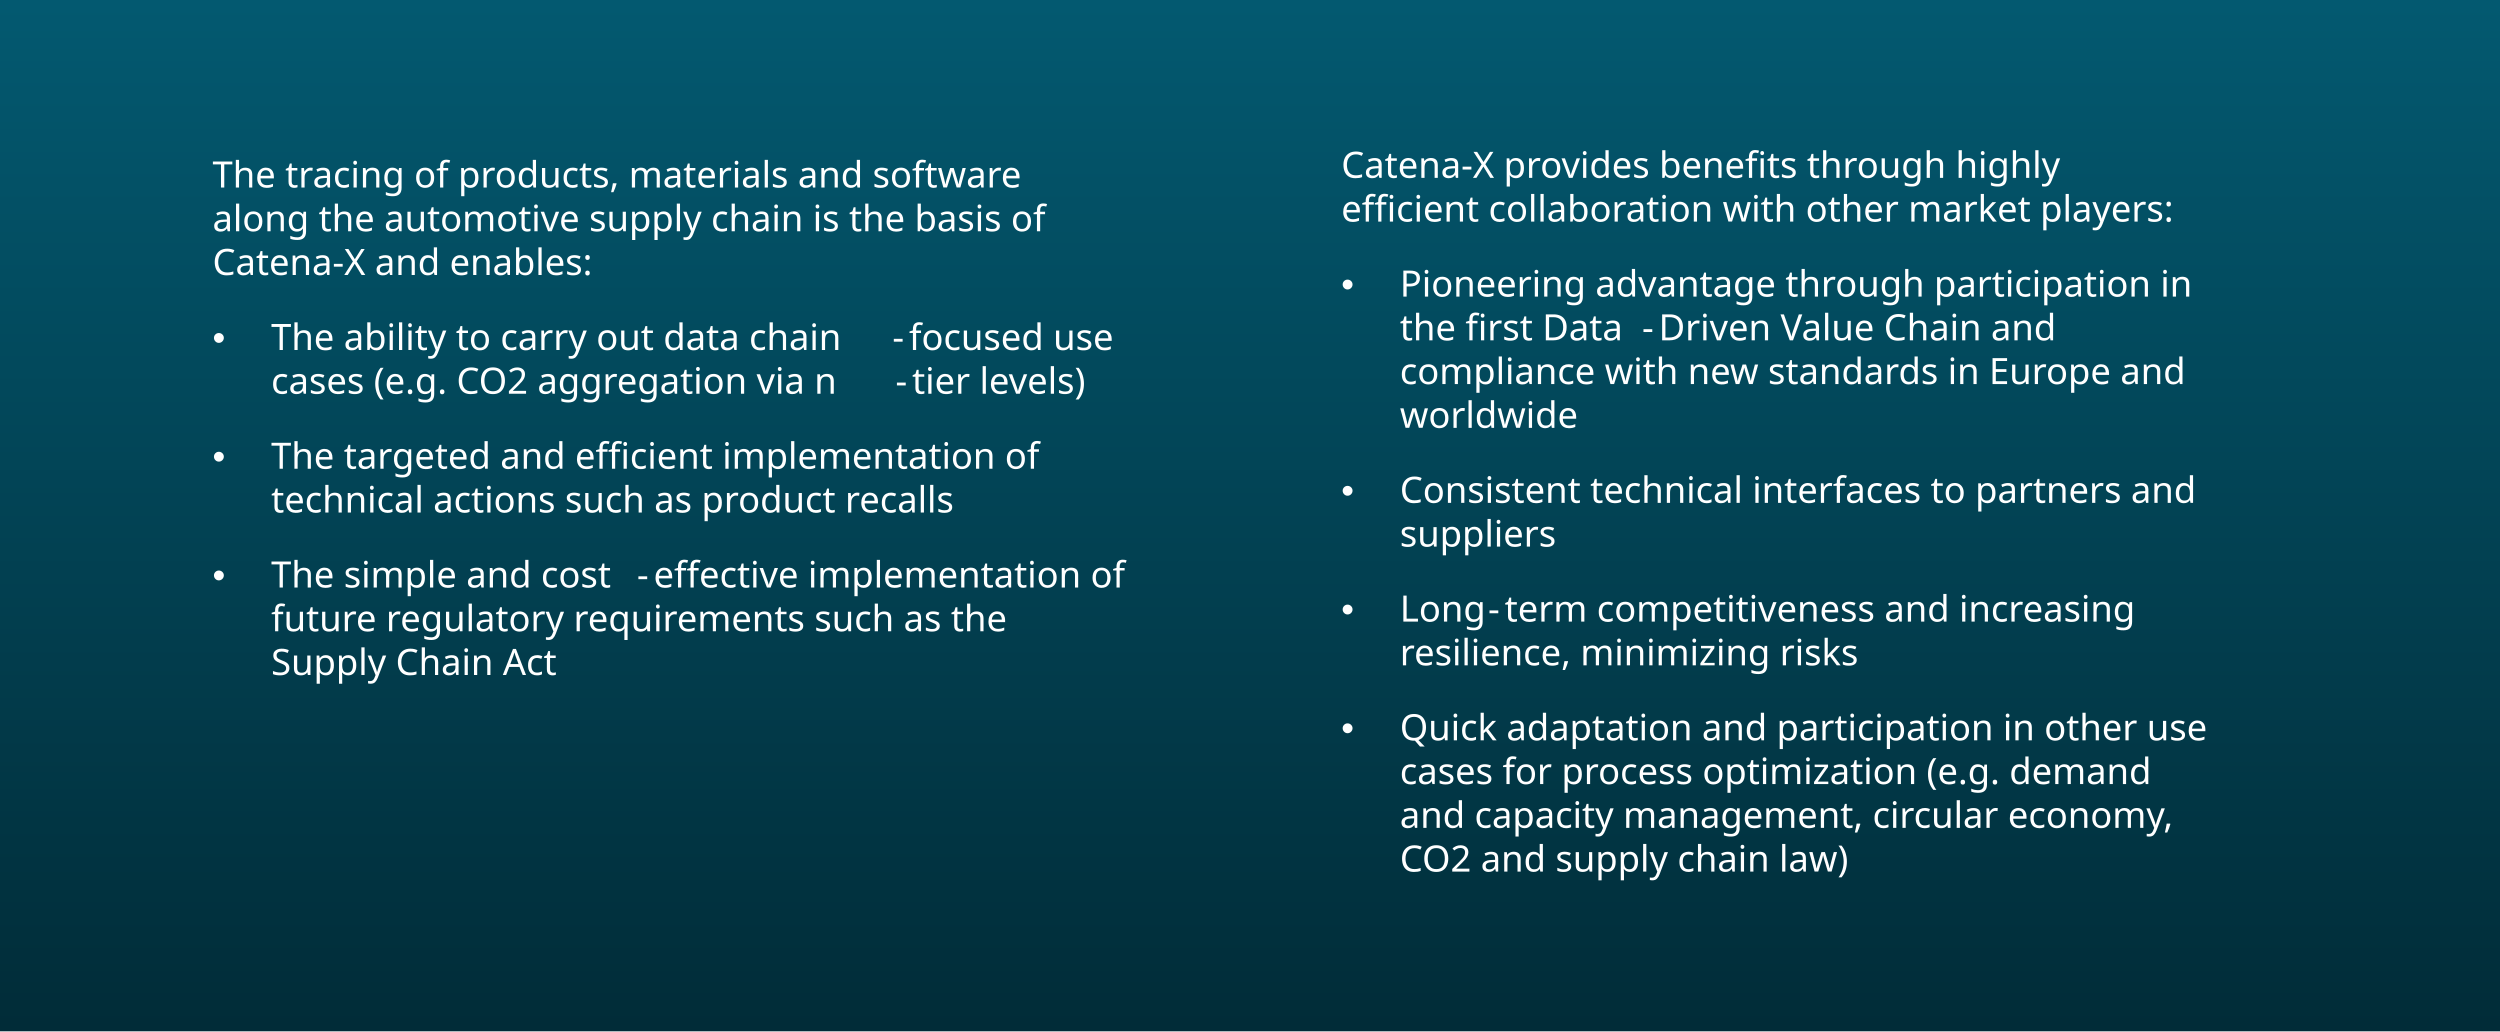
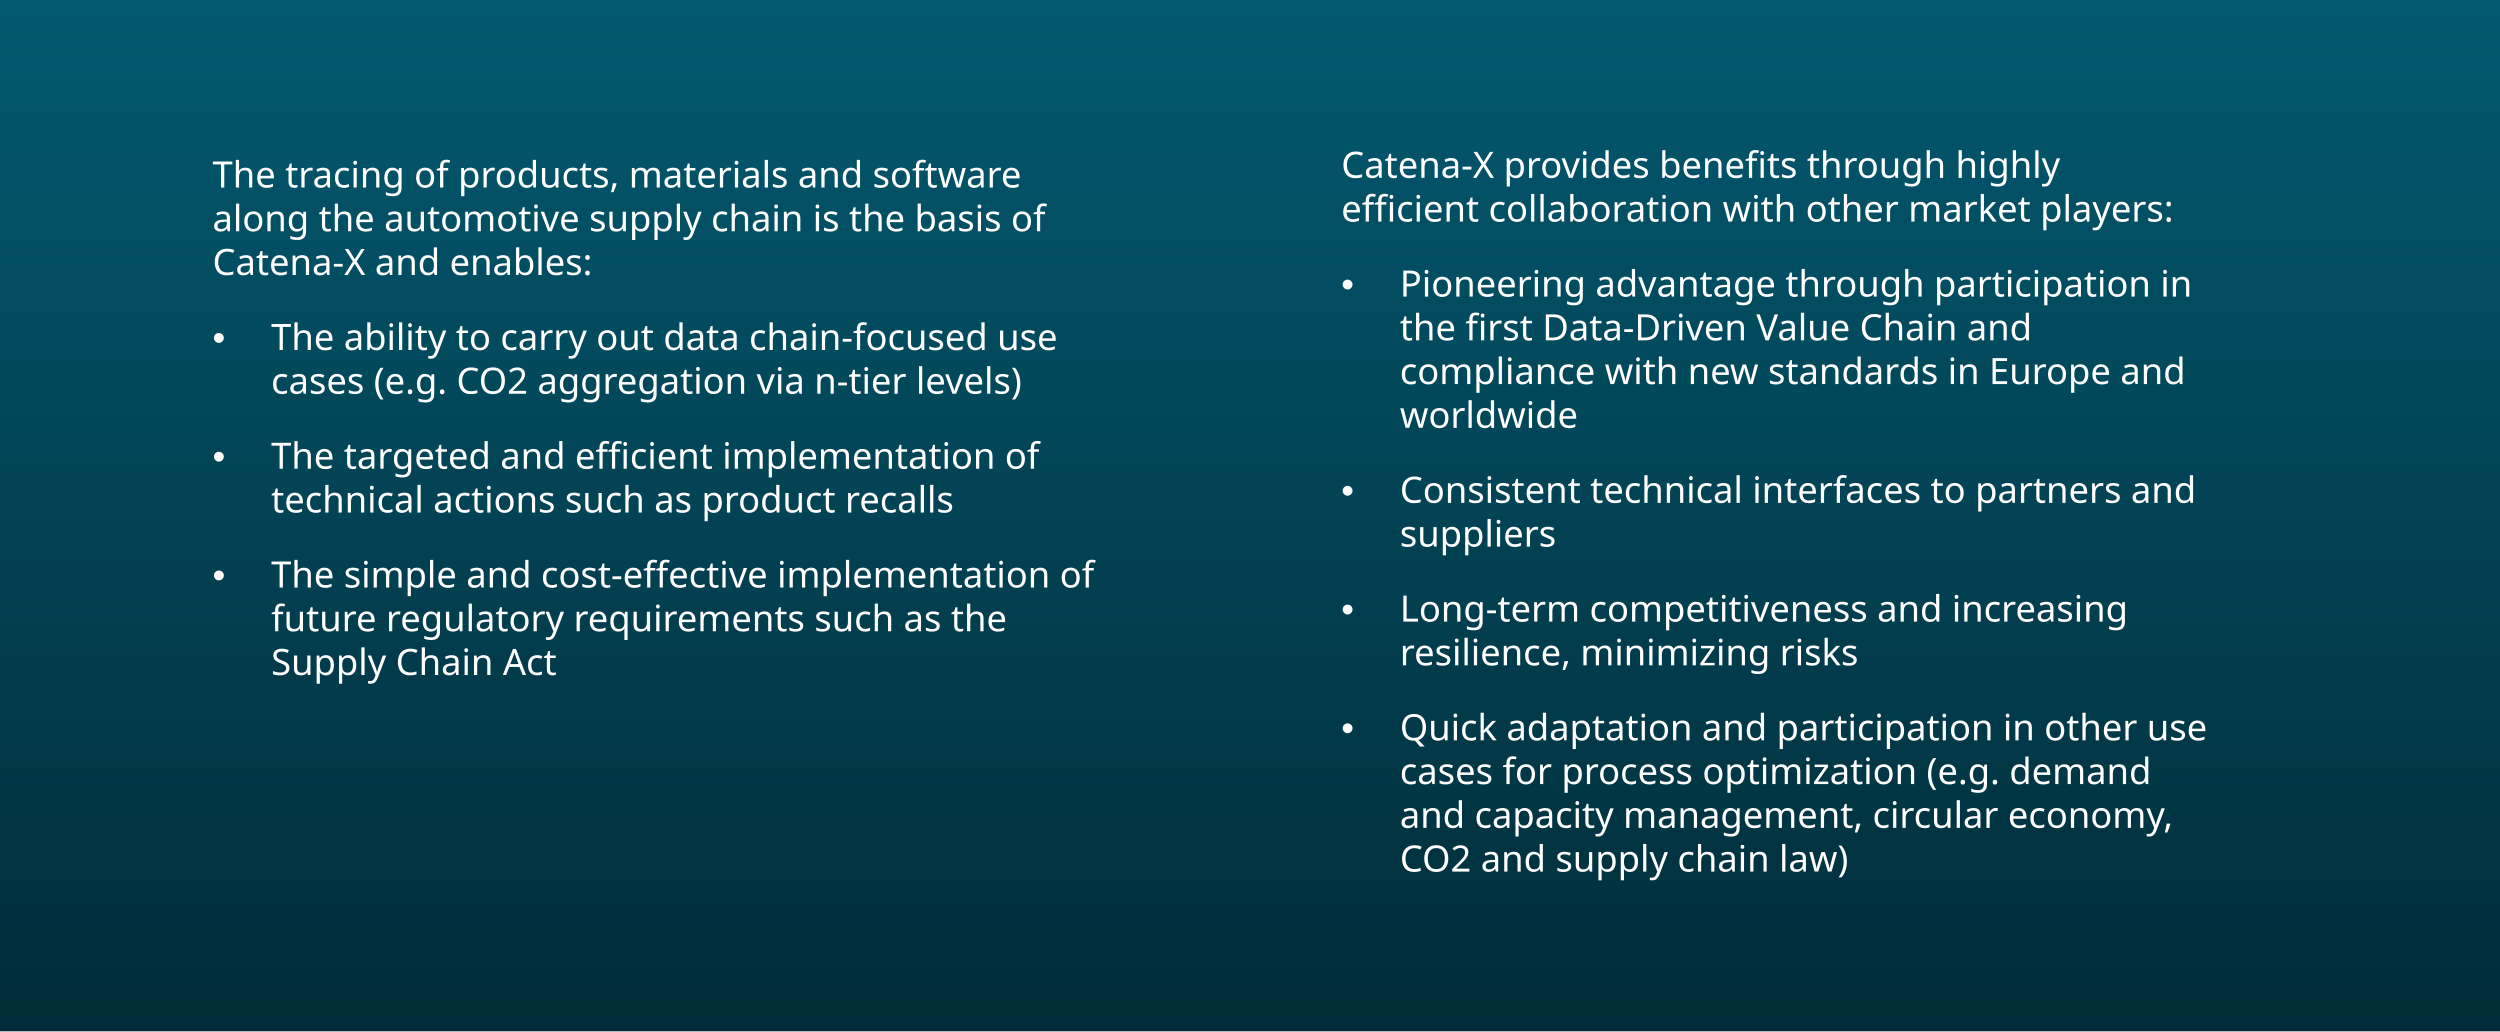
<svg xmlns="http://www.w3.org/2000/svg" xmlns:xlink="http://www.w3.org/1999/xlink" width="4400" height="1815" xml:space="preserve" overflow="hidden">
  <defs>
    <linearGradient id="back" x1="0" x2="0" y1="0" y2="1">
      <stop offset="0%" stop-color="#035970" />
      <stop offset="100%" stop-color="#012c38" />
    </linearGradient>
  </defs>
  <rect x="0" y="0" width="100%" height="100%" fill="url(#back)" />
-   <g clip-path="url(#clip0)" transform="matrix(1 0 0 1 0 -444)">
+   <g clip-path="url(#clip0)" transform="translate(0 -444)">
    <g clip-path="url(#clip1)" transform="matrix(0.000360892 0 0 0.000360892 0 448)">
      <g clip-path="url(#clip3)" transform="matrix(1.3116 0 0 1 0 -0.0505593)">
-         <use width="100%" height="100%" xlink:href="#img2" opacity="1" transform="scale(2112.61 2112.61)" />
+         <use width="100%" height="100%" xlink:href="#img2" transform="scale(2112.61 2112.61)" />
      </g>
    </g>
-     <text fill="#FFFFFF" fill-opacity="1" font-family="Verdana,Verdana_MSFontService,sans-serif" font-style="normal" font-variant="normal" font-weight="400" font-stretch="normal" font-size="64" text-anchor="start" direction="ltr" writing-mode="lr-tb" unicode-bidi="normal" text-decoration="none" transform="matrix(1 0 0 1 2360.58 757)">Catena-X provides benefits through highly </text>
-     <text fill="#FFFFFF" fill-opacity="1" font-family="Verdana,Verdana_MSFontService,sans-serif" font-style="normal" font-variant="normal" font-weight="400" font-stretch="normal" font-size="64" text-anchor="start" direction="ltr" writing-mode="lr-tb" unicode-bidi="normal" text-decoration="none" transform="matrix(1 0 0 1 2360.58 834)">efficient collaboration with other market players:</text>
-     <text fill="#FFFFFF" fill-opacity="1" font-family="Arial,Arial_MSFontService,sans-serif" font-style="normal" font-variant="normal" font-weight="400" font-stretch="normal" font-size="64" text-anchor="start" direction="ltr" writing-mode="lr-tb" unicode-bidi="normal" text-decoration="none" transform="matrix(1 0 0 1 2360.58 966)">•</text>
-     <text fill="#FFFFFF" fill-opacity="1" font-family="Verdana,Verdana_MSFontService,sans-serif" font-style="normal" font-variant="normal" font-weight="400" font-stretch="normal" font-size="64" text-anchor="start" direction="ltr" writing-mode="lr-tb" unicode-bidi="normal" text-decoration="none" transform="matrix(1 0 0 1 2463.7 966)">Pioneering advantage through participation in </text>
-     <text fill="#FFFFFF" fill-opacity="1" font-family="Verdana,Verdana_MSFontService,sans-serif" font-style="normal" font-variant="normal" font-weight="400" font-stretch="normal" font-size="64" text-anchor="start" direction="ltr" writing-mode="lr-tb" unicode-bidi="normal" text-decoration="none" transform="matrix(1 0 0 1 2463.7 1043)">the first Data</text>
-     <text fill="#FFFFFF" fill-opacity="1" font-family="Verdana,Verdana_MSFontService,sans-serif" font-style="normal" font-variant="normal" font-weight="400" font-stretch="normal" font-size="64" text-anchor="start" direction="ltr" writing-mode="lr-tb" unicode-bidi="normal" text-decoration="none" transform="matrix(1 0 0 1 2889.95 1043)">-</text>
-     <text fill="#FFFFFF" fill-opacity="1" font-family="Verdana,Verdana_MSFontService,sans-serif" font-style="normal" font-variant="normal" font-weight="400" font-stretch="normal" font-size="64" text-anchor="start" direction="ltr" writing-mode="lr-tb" unicode-bidi="normal" text-decoration="none" transform="matrix(1 0 0 1 2919.17 1043)">Driven Value Chain and </text>
-     <text fill="#FFFFFF" fill-opacity="1" font-family="Verdana,Verdana_MSFontService,sans-serif" font-style="normal" font-variant="normal" font-weight="400" font-stretch="normal" font-size="64" text-anchor="start" direction="ltr" writing-mode="lr-tb" unicode-bidi="normal" text-decoration="none" transform="matrix(1 0 0 1 2463.7 1120)">compliance with new standards in Europe and </text>
-     <text fill="#FFFFFF" fill-opacity="1" font-family="Verdana,Verdana_MSFontService,sans-serif" font-style="normal" font-variant="normal" font-weight="400" font-stretch="normal" font-size="64" text-anchor="start" direction="ltr" writing-mode="lr-tb" unicode-bidi="normal" text-decoration="none" transform="matrix(1 0 0 1 2463.7 1197)">worldwide</text>
-     <text fill="#FFFFFF" fill-opacity="1" font-family="Arial,Arial_MSFontService,sans-serif" font-style="normal" font-variant="normal" font-weight="400" font-stretch="normal" font-size="64" text-anchor="start" direction="ltr" writing-mode="lr-tb" unicode-bidi="normal" text-decoration="none" transform="matrix(1 0 0 1 2360.58 1329)">•</text>
-     <text fill="#FFFFFF" fill-opacity="1" font-family="Verdana,Verdana_MSFontService,sans-serif" font-style="normal" font-variant="normal" font-weight="400" font-stretch="normal" font-size="64" text-anchor="start" direction="ltr" writing-mode="lr-tb" unicode-bidi="normal" text-decoration="none" transform="matrix(1 0 0 1 2463.7 1329)">Consistent technical interfaces to partners and </text>
-     <text fill="#FFFFFF" fill-opacity="1" font-family="Verdana,Verdana_MSFontService,sans-serif" font-style="normal" font-variant="normal" font-weight="400" font-stretch="normal" font-size="64" text-anchor="start" direction="ltr" writing-mode="lr-tb" unicode-bidi="normal" text-decoration="none" transform="matrix(1 0 0 1 2463.7 1406)">suppliers</text>
-     <text fill="#FFFFFF" fill-opacity="1" font-family="Arial,Arial_MSFontService,sans-serif" font-style="normal" font-variant="normal" font-weight="400" font-stretch="normal" font-size="64" text-anchor="start" direction="ltr" writing-mode="lr-tb" unicode-bidi="normal" text-decoration="none" transform="matrix(1 0 0 1 2360.58 1538)">•</text>
-     <text fill="#FFFFFF" fill-opacity="1" font-family="Verdana,Verdana_MSFontService,sans-serif" font-style="normal" font-variant="normal" font-weight="400" font-stretch="normal" font-size="64" text-anchor="start" direction="ltr" writing-mode="lr-tb" unicode-bidi="normal" text-decoration="none" transform="matrix(1 0 0 1 2463.7 1538)">Long</text>
-     <text fill="#FFFFFF" fill-opacity="1" font-family="Verdana,Verdana_MSFontService,sans-serif" font-style="normal" font-variant="normal" font-weight="400" font-stretch="normal" font-size="64" text-anchor="start" direction="ltr" writing-mode="lr-tb" unicode-bidi="normal" text-decoration="none" transform="matrix(1 0 0 1 2618.96 1538)">-</text>
-     <text fill="#FFFFFF" fill-opacity="1" font-family="Verdana,Verdana_MSFontService,sans-serif" font-style="normal" font-variant="normal" font-weight="400" font-stretch="normal" font-size="64" text-anchor="start" direction="ltr" writing-mode="lr-tb" unicode-bidi="normal" text-decoration="none" transform="matrix(1 0 0 1 2648.18 1538)">term competitiveness and increasing </text>
-     <text fill="#FFFFFF" fill-opacity="1" font-family="Verdana,Verdana_MSFontService,sans-serif" font-style="normal" font-variant="normal" font-weight="400" font-stretch="normal" font-size="64" text-anchor="start" direction="ltr" writing-mode="lr-tb" unicode-bidi="normal" text-decoration="none" transform="matrix(1 0 0 1 2463.7 1615)">resilience, minimizing risks</text>
-     <text fill="#FFFFFF" fill-opacity="1" font-family="Arial,Arial_MSFontService,sans-serif" font-style="normal" font-variant="normal" font-weight="400" font-stretch="normal" font-size="64" text-anchor="start" direction="ltr" writing-mode="lr-tb" unicode-bidi="normal" text-decoration="none" transform="matrix(1 0 0 1 2360.58 1747)">•</text>
-     <text fill="#FFFFFF" fill-opacity="1" font-family="Verdana,Verdana_MSFontService,sans-serif" font-style="normal" font-variant="normal" font-weight="400" font-stretch="normal" font-size="64" text-anchor="start" direction="ltr" writing-mode="lr-tb" unicode-bidi="normal" text-decoration="none" transform="matrix(1 0 0 1 2463.7 1747)">Quick adaptation and participation in other use </text>
-     <text fill="#FFFFFF" fill-opacity="1" font-family="Verdana,Verdana_MSFontService,sans-serif" font-style="normal" font-variant="normal" font-weight="400" font-stretch="normal" font-size="64" text-anchor="start" direction="ltr" writing-mode="lr-tb" unicode-bidi="normal" text-decoration="none" transform="matrix(1 0 0 1 2463.7 1824)">cases for process optimization (e.g. demand </text>
-     <text fill="#FFFFFF" fill-opacity="1" font-family="Verdana,Verdana_MSFontService,sans-serif" font-style="normal" font-variant="normal" font-weight="400" font-stretch="normal" font-size="64" text-anchor="start" direction="ltr" writing-mode="lr-tb" unicode-bidi="normal" text-decoration="none" transform="matrix(1 0 0 1 2463.7 1901)">and capacity management, circular economy, </text>
-     <text fill="#FFFFFF" fill-opacity="1" font-family="Verdana,Verdana_MSFontService,sans-serif" font-style="normal" font-variant="normal" font-weight="400" font-stretch="normal" font-size="64" text-anchor="start" direction="ltr" writing-mode="lr-tb" unicode-bidi="normal" text-decoration="none" transform="matrix(1 0 0 1 2463.7 1978)">CO2 and supply chain law)</text>
-     <text fill="#FFFFFF" fill-opacity="1" font-family="Verdana,Verdana_MSFontService,sans-serif" font-style="normal" font-variant="normal" font-weight="400" font-stretch="normal" font-size="64" text-anchor="start" direction="ltr" writing-mode="lr-tb" unicode-bidi="normal" text-decoration="none" transform="matrix(1 0 0 1 374.046 774)">The tracing of products, materials and software </text>
-     <text fill="#FFFFFF" fill-opacity="1" font-family="Verdana,Verdana_MSFontService,sans-serif" font-style="normal" font-variant="normal" font-weight="400" font-stretch="normal" font-size="64" text-anchor="start" direction="ltr" writing-mode="lr-tb" unicode-bidi="normal" text-decoration="none" transform="matrix(1 0 0 1 374.046 851)">along the automotive supply chain is the basis of </text>
-     <text fill="#FFFFFF" fill-opacity="1" font-family="Verdana,Verdana_MSFontService,sans-serif" font-style="normal" font-variant="normal" font-weight="400" font-stretch="normal" font-size="64" text-anchor="start" direction="ltr" writing-mode="lr-tb" unicode-bidi="normal" text-decoration="none" transform="matrix(1 0 0 1 374.046 928)">Catena-X and enables:</text>
-     <text fill="#FFFFFF" fill-opacity="1" font-family="Arial,Arial_MSFontService,sans-serif" font-style="normal" font-variant="normal" font-weight="400" font-stretch="normal" font-size="64" text-anchor="start" direction="ltr" writing-mode="lr-tb" unicode-bidi="normal" text-decoration="none" transform="matrix(1 0 0 1 374.046 1060)">•</text>
-     <text fill="#FFFFFF" fill-opacity="1" font-family="Verdana,Verdana_MSFontService,sans-serif" font-style="normal" font-variant="normal" font-weight="400" font-stretch="normal" font-size="64" text-anchor="start" direction="ltr" writing-mode="lr-tb" unicode-bidi="normal" text-decoration="none" transform="matrix(1 0 0 1 477.171 1060)">The ability to carry out data chain</text>
-     <text fill="#FFFFFF" fill-opacity="1" font-family="Verdana,Verdana_MSFontService,sans-serif" font-style="normal" font-variant="normal" font-weight="400" font-stretch="normal" font-size="64" text-anchor="start" direction="ltr" writing-mode="lr-tb" unicode-bidi="normal" text-decoration="none" transform="matrix(1 0 0 1 1570.55 1060)">-</text>
-     <text fill="#FFFFFF" fill-opacity="1" font-family="Verdana,Verdana_MSFontService,sans-serif" font-style="normal" font-variant="normal" font-weight="400" font-stretch="normal" font-size="64" text-anchor="start" direction="ltr" writing-mode="lr-tb" unicode-bidi="normal" text-decoration="none" transform="matrix(1 0 0 1 1599.77 1060)">focused use </text>
-     <text fill="#FFFFFF" fill-opacity="1" font-family="Verdana,Verdana_MSFontService,sans-serif" font-style="normal" font-variant="normal" font-weight="400" font-stretch="normal" font-size="64" text-anchor="start" direction="ltr" writing-mode="lr-tb" unicode-bidi="normal" text-decoration="none" transform="matrix(1 0 0 1 477.171 1137)">cases (e.g. CO2 aggregation via n</text>
-     <text fill="#FFFFFF" fill-opacity="1" font-family="Verdana,Verdana_MSFontService,sans-serif" font-style="normal" font-variant="normal" font-weight="400" font-stretch="normal" font-size="64" text-anchor="start" direction="ltr" writing-mode="lr-tb" unicode-bidi="normal" text-decoration="none" transform="matrix(1 0 0 1 1576.03 1137)">-</text>
-     <text fill="#FFFFFF" fill-opacity="1" font-family="Verdana,Verdana_MSFontService,sans-serif" font-style="normal" font-variant="normal" font-weight="400" font-stretch="normal" font-size="64" text-anchor="start" direction="ltr" writing-mode="lr-tb" unicode-bidi="normal" text-decoration="none" transform="matrix(1 0 0 1 1605.24 1137)">tier levels)</text>
-     <text fill="#FFFFFF" fill-opacity="1" font-family="Arial,Arial_MSFontService,sans-serif" font-style="normal" font-variant="normal" font-weight="400" font-stretch="normal" font-size="64" text-anchor="start" direction="ltr" writing-mode="lr-tb" unicode-bidi="normal" text-decoration="none" transform="matrix(1 0 0 1 374.046 1269)">•</text>
-     <text fill="#FFFFFF" fill-opacity="1" font-family="Verdana,Verdana_MSFontService,sans-serif" font-style="normal" font-variant="normal" font-weight="400" font-stretch="normal" font-size="64" text-anchor="start" direction="ltr" writing-mode="lr-tb" unicode-bidi="normal" text-decoration="none" transform="matrix(1 0 0 1 477.171 1269)">The targeted and efficient implementation of </text>
-     <text fill="#FFFFFF" fill-opacity="1" font-family="Verdana,Verdana_MSFontService,sans-serif" font-style="normal" font-variant="normal" font-weight="400" font-stretch="normal" font-size="64" text-anchor="start" direction="ltr" writing-mode="lr-tb" unicode-bidi="normal" text-decoration="none" transform="matrix(1 0 0 1 477.171 1346)">technical actions such as product recalls</text>
-     <text fill="#FFFFFF" fill-opacity="1" font-family="Arial,Arial_MSFontService,sans-serif" font-style="normal" font-variant="normal" font-weight="400" font-stretch="normal" font-size="64" text-anchor="start" direction="ltr" writing-mode="lr-tb" unicode-bidi="normal" text-decoration="none" transform="matrix(1 0 0 1 374.046 1478)">•</text>
-     <text fill="#FFFFFF" fill-opacity="1" font-family="Verdana,Verdana_MSFontService,sans-serif" font-style="normal" font-variant="normal" font-weight="400" font-stretch="normal" font-size="64" text-anchor="start" direction="ltr" writing-mode="lr-tb" unicode-bidi="normal" text-decoration="none" transform="matrix(1 0 0 1 477.171 1478)">The simple and cost</text>
-     <text fill="#FFFFFF" fill-opacity="1" font-family="Verdana,Verdana_MSFontService,sans-serif" font-style="normal" font-variant="normal" font-weight="400" font-stretch="normal" font-size="64" text-anchor="start" direction="ltr" writing-mode="lr-tb" unicode-bidi="normal" text-decoration="none" transform="matrix(1 0 0 1 1121.01 1478)">-</text>
-     <text fill="#FFFFFF" fill-opacity="1" font-family="Verdana,Verdana_MSFontService,sans-serif" font-style="normal" font-variant="normal" font-weight="400" font-stretch="normal" font-size="64" text-anchor="start" direction="ltr" writing-mode="lr-tb" unicode-bidi="normal" text-decoration="none" transform="matrix(1 0 0 1 1150.23 1478)">effective implementation of </text>
-     <text fill="#FFFFFF" fill-opacity="1" font-family="Verdana,Verdana_MSFontService,sans-serif" font-style="normal" font-variant="normal" font-weight="400" font-stretch="normal" font-size="64" text-anchor="start" direction="ltr" writing-mode="lr-tb" unicode-bidi="normal" text-decoration="none" transform="matrix(1 0 0 1 477.171 1555)">future regulatory requirements such as the </text>
-     <text fill="#FFFFFF" fill-opacity="1" font-family="Verdana,Verdana_MSFontService,sans-serif" font-style="normal" font-variant="normal" font-weight="400" font-stretch="normal" font-size="64" text-anchor="start" direction="ltr" writing-mode="lr-tb" unicode-bidi="normal" text-decoration="none" transform="matrix(1 0 0 1 477.171 1632)">Supply Chain Act</text>
+     <text fill="#FFFFFF" font-family="Verdana,sans-serif" font-weight="400" font-size="64" transform="translate(2360.58 757)">Catena-X provides benefits through highly </text>
+     <text fill="#FFFFFF" font-family="Verdana,sans-serif" font-weight="400" font-size="64" transform="translate(2360.58 834)">efficient collaboration with other market players:</text>
+     <text fill="#FFFFFF" font-family="Arial,sans-serif" font-weight="400" font-size="64" transform="translate(2360.58 966)">•</text>
+     <text fill="#FFFFFF" font-family="Verdana,sans-serif" font-weight="400" font-size="64" transform="translate(2463.7 966)">Pioneering advantage through participation in </text>
+     <text fill="#FFFFFF" font-family="Verdana,sans-serif" font-weight="400" font-size="64" transform="translate(2463.7 1043)">the first Data-Driven Value Chain and </text>
+     <text fill="#FFFFFF" font-family="Verdana,sans-serif" font-weight="400" font-size="64" transform="translate(2463.7 1120)">compliance with new standards in Europe and </text>
+     <text fill="#FFFFFF" font-family="Verdana,sans-serif" font-weight="400" font-size="64" transform="translate(2463.7 1197)">worldwide</text>
+     <text fill="#FFFFFF" font-family="Arial,sans-serif" font-weight="400" font-size="64" transform="translate(2360.58 1329)">•</text>
+     <text fill="#FFFFFF" font-family="Verdana,sans-serif" font-weight="400" font-size="64" transform="translate(2463.7 1329)">Consistent technical interfaces to partners and </text>
+     <text fill="#FFFFFF" font-family="Verdana,sans-serif" font-weight="400" font-size="64" transform="translate(2463.7 1406)">suppliers</text>
+     <text fill="#FFFFFF" font-family="Arial,sans-serif" font-weight="400" font-size="64" transform="translate(2360.58 1538)">•</text>
+     <text fill="#FFFFFF" font-family="Verdana,sans-serif" font-weight="400" font-size="64" transform="translate(2463.7 1538)">Long-term competitiveness and increasing </text>
+     <text fill="#FFFFFF" font-family="Verdana,sans-serif" font-weight="400" font-size="64" transform="translate(2463.7 1615)">resilience, minimizing risks</text>
+     <text fill="#FFFFFF" font-family="Arial,sans-serif" font-weight="400" font-size="64" transform="translate(2360.58 1747)">•</text>
+     <text fill="#FFFFFF" font-family="Verdana,sans-serif" font-weight="400" font-size="64" transform="translate(2463.7 1747)">Quick adaptation and participation in other use </text>
+     <text fill="#FFFFFF" font-family="Verdana,sans-serif" font-weight="400" font-size="64" transform="translate(2463.7 1824)">cases for process optimization (e.g. demand </text>
+     <text fill="#FFFFFF" font-family="Verdana,sans-serif" font-weight="400" font-size="64" transform="translate(2463.7 1901)">and capacity management, circular economy, </text>
+     <text fill="#FFFFFF" font-family="Verdana,sans-serif" font-weight="400" font-size="64" transform="translate(2463.7 1978)">CO2 and supply chain law)</text>
+     <text fill="#FFFFFF" font-family="Verdana,sans-serif" font-weight="400" font-size="64" transform="translate(374.046 774)">The tracing of products, materials and software </text>
+     <text fill="#FFFFFF" font-family="Verdana,sans-serif" font-weight="400" font-size="64" transform="translate(374.046 851)">along the automotive supply chain is the basis of </text>
+     <text fill="#FFFFFF" font-family="Verdana,sans-serif" font-weight="400" font-size="64" transform="translate(374.046 928)">Catena-X and enables:</text>
+     <text fill="#FFFFFF" font-family="Arial,sans-serif" font-weight="400" font-size="64" transform="translate(374.046 1060)">•</text>
+     <text fill="#FFFFFF" font-family="Verdana,sans-serif" font-weight="400" font-size="64" transform="translate(477.171 1060)">The ability to carry out data chain-focused use </text>
+     <text fill="#FFFFFF" font-family="Verdana,sans-serif" font-weight="400" font-size="64" transform="translate(477.171 1137)">cases (e.g. CO2 aggregation via n-tier levels)</text>
+     <text fill="#FFFFFF" font-family="Arial,sans-serif" font-weight="400" font-size="64" transform="translate(374.046 1269)">•</text>
+     <text fill="#FFFFFF" font-family="Verdana,sans-serif" font-weight="400" font-size="64" transform="translate(477.171 1269)">The targeted and efficient implementation of </text>
+     <text fill="#FFFFFF" font-family="Verdana,sans-serif" font-weight="400" font-size="64" transform="translate(477.171 1346)">technical actions such as product recalls</text>
+     <text fill="#FFFFFF" font-family="Arial,sans-serif" font-weight="400" font-size="64" transform="translate(374.046 1478)">•</text>
+     <text fill="#FFFFFF" font-family="Verdana,sans-serif" font-weight="400" font-size="64" transform="translate(477.171 1478)">The simple and cost-effective implementation of </text>
+     <text fill="#FFFFFF" font-family="Verdana,sans-serif" font-weight="400" font-size="64" transform="translate(477.171 1555)">future regulatory requirements such as the </text>
+     <text fill="#FFFFFF" font-family="Verdana,sans-serif" font-weight="400" font-size="64" transform="translate(477.171 1632)">Supply Chain Act</text>
  </g>
</svg>
